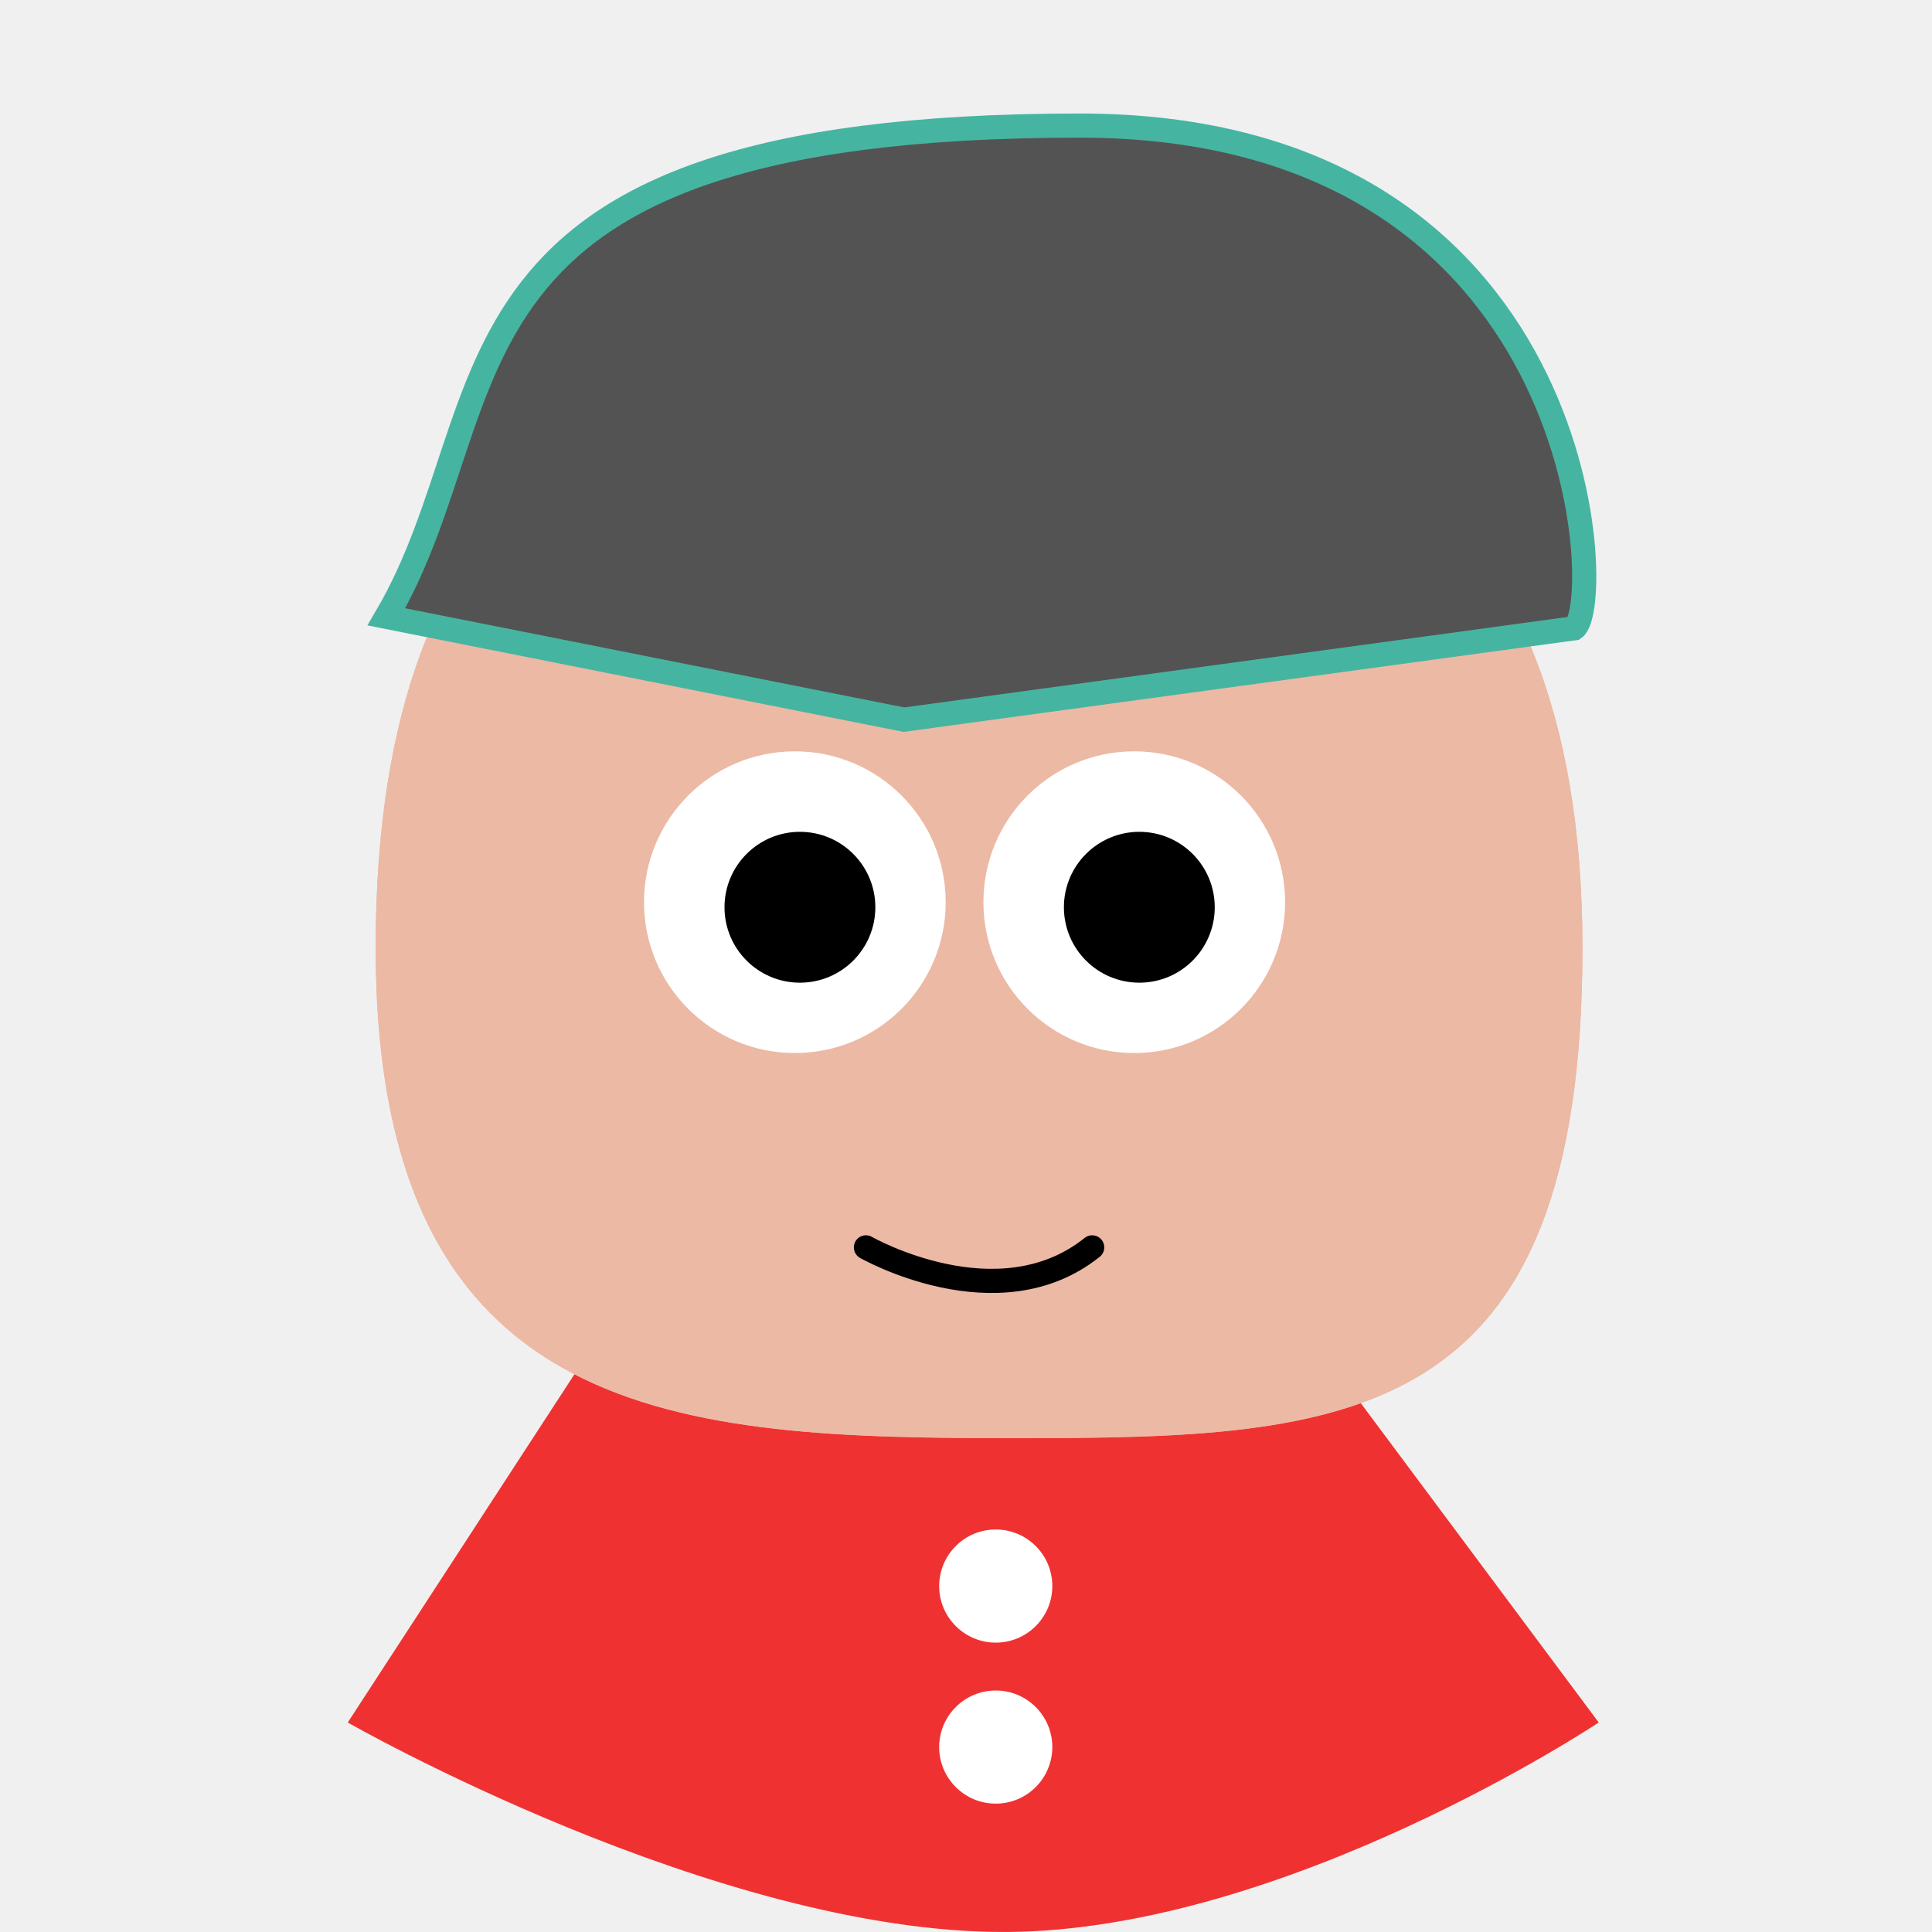
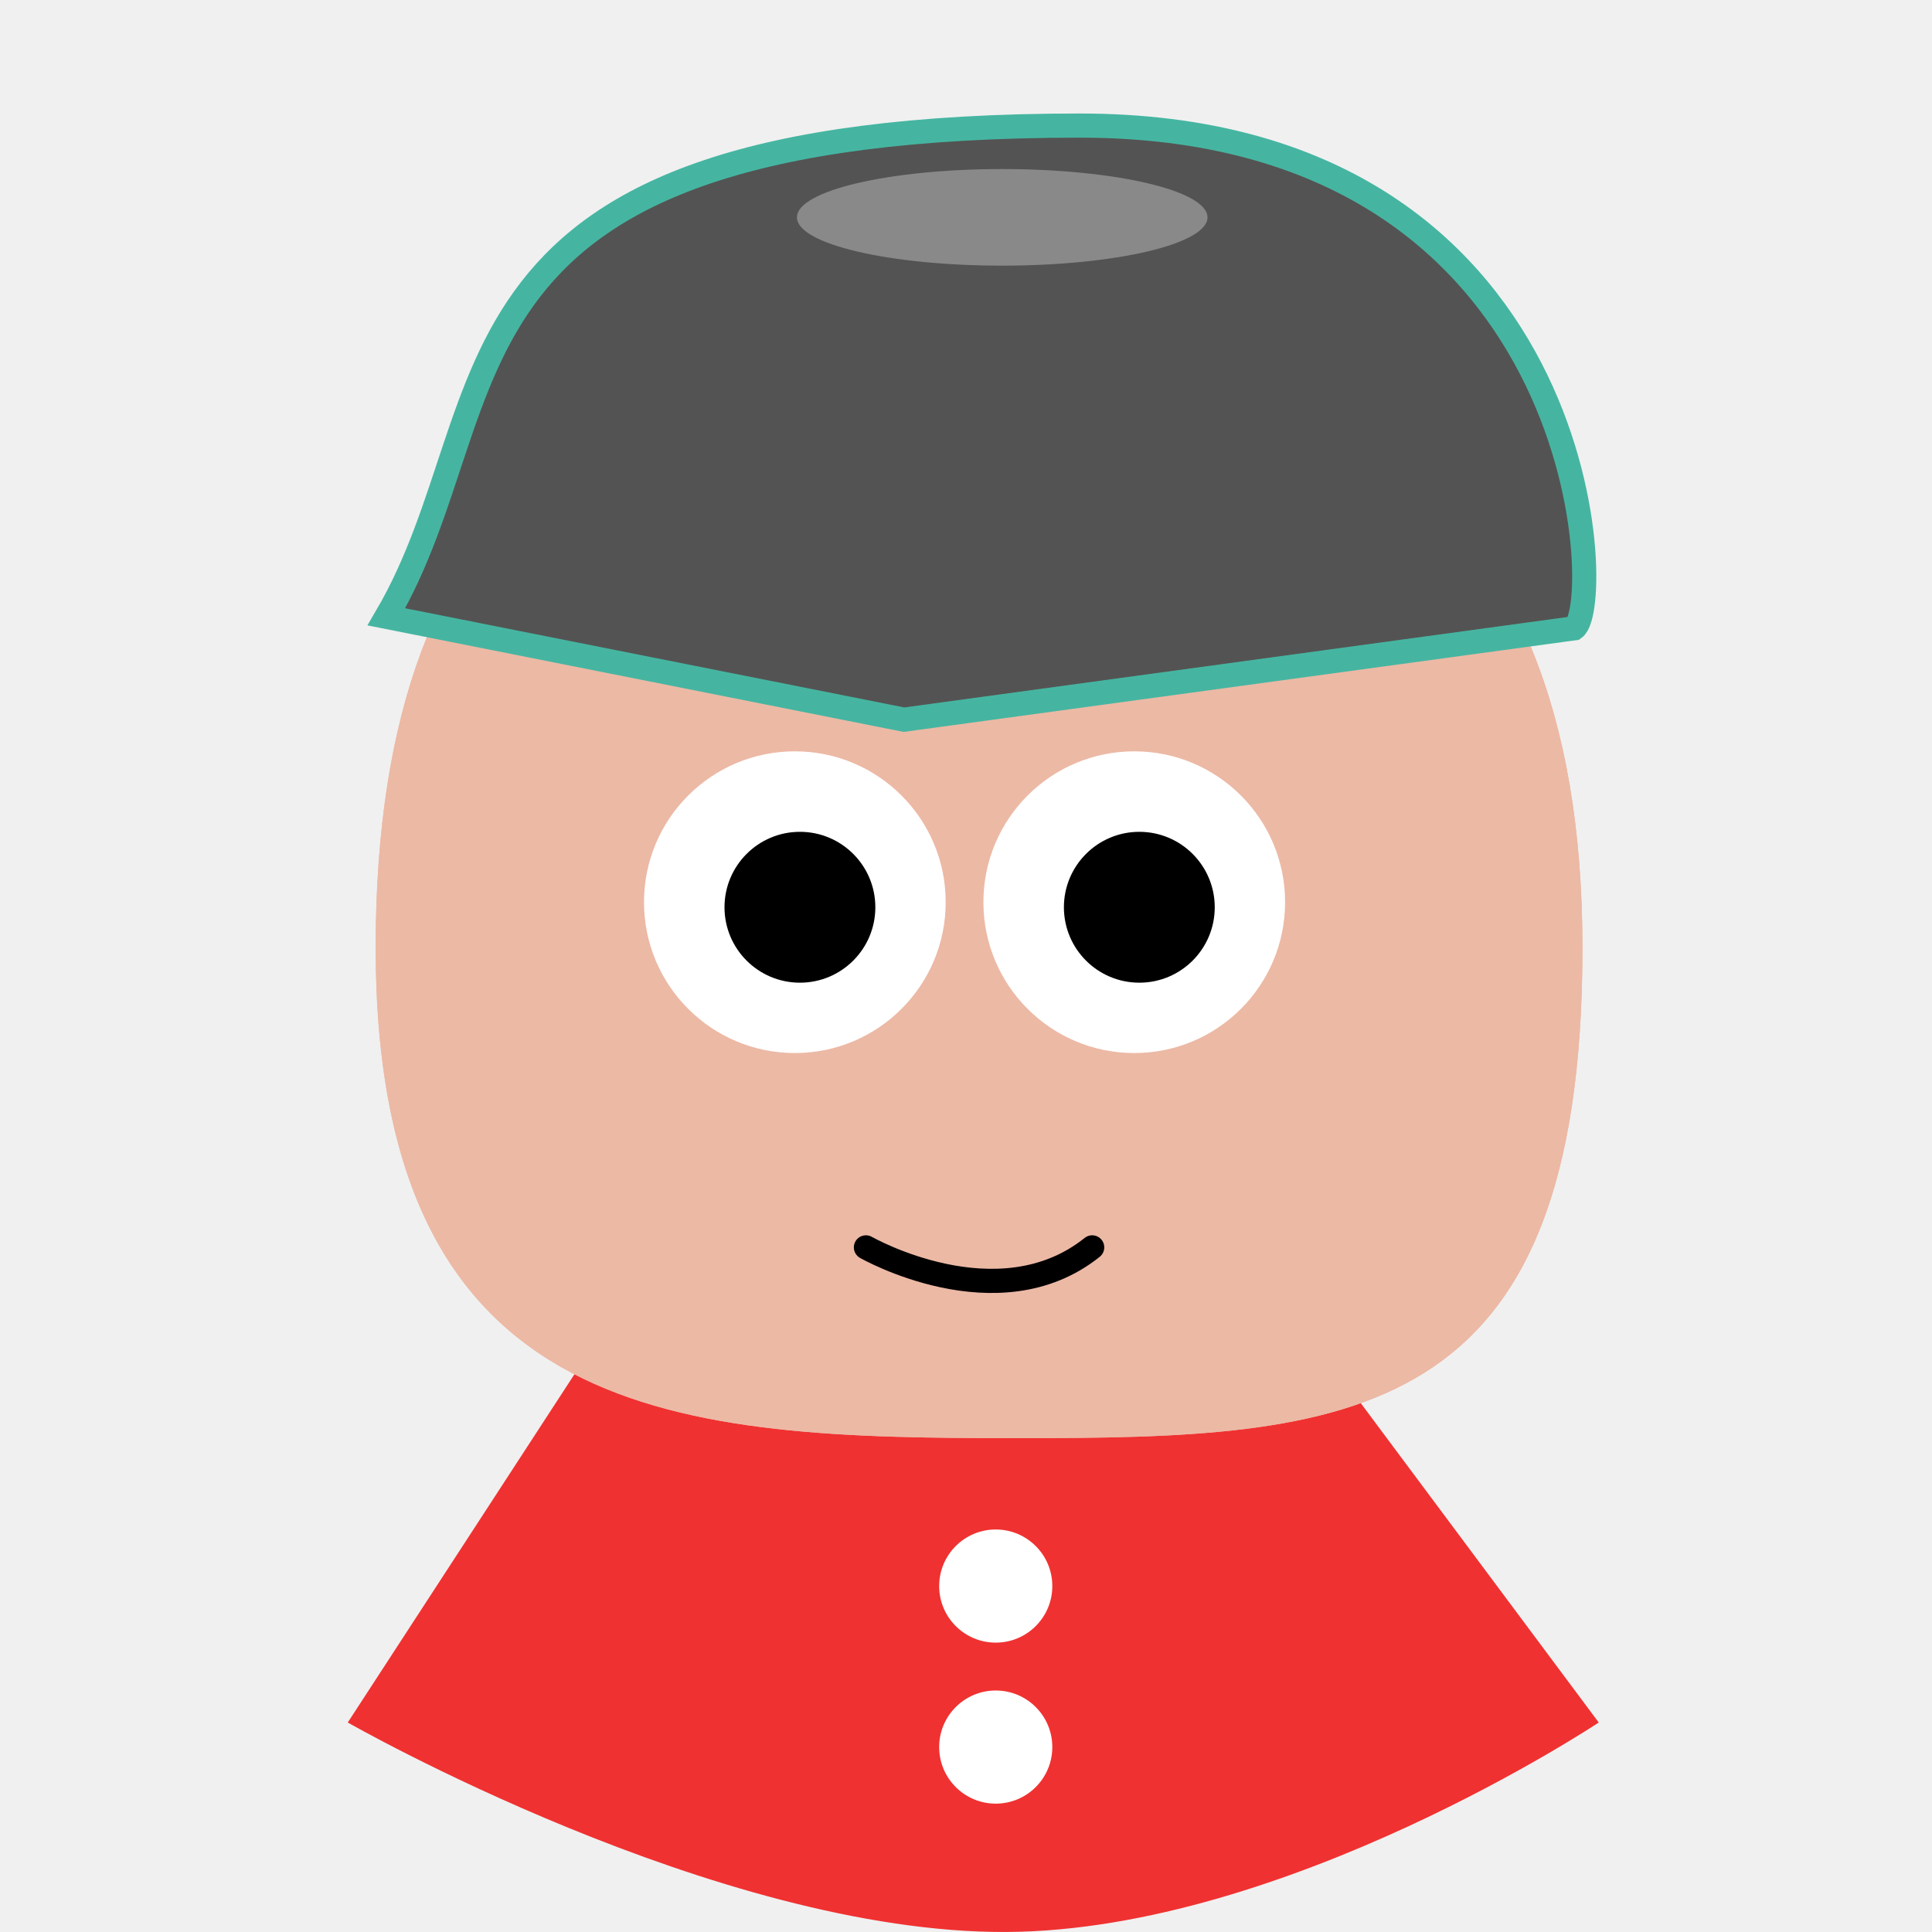
<svg xmlns="http://www.w3.org/2000/svg" width="80" height="80" viewBox="0 0 80 80" fill="none">
  <path d="M29.062 48.8H49.415L66.2 71.325C66.2 71.325 53.279 79.93 41.693 79.999C29.689 80.072 14.4 71.325 14.4 71.325L29.062 48.8Z" fill="#F03131" />
  <path d="M41.231 68.018C42.525 68.018 43.574 66.969 43.574 65.676C43.574 64.382 42.525 63.333 41.231 63.333C39.938 63.333 38.889 64.382 38.889 65.676C38.889 66.969 39.938 68.018 41.231 68.018Z" fill="white" />
  <path d="M41.231 74.685C42.525 74.685 43.574 73.636 43.574 72.342C43.574 71.049 42.525 70 41.231 70C39.938 70 38.889 71.049 38.889 72.342C38.889 73.636 39.938 74.685 41.231 74.685Z" fill="white" />
  <path d="M65.526 39.249C65.526 59.085 55.901 59.55 42.102 59.55C28.303 59.55 15.556 59.085 15.556 39.249C15.556 19.413 26.201 14.444 40 14.444C53.799 14.444 65.526 19.413 65.526 39.249Z" fill="#ECB9A5" />
  <path d="M65.526 39.249C65.526 59.085 55.901 59.55 42.102 59.55C28.303 59.55 15.556 59.085 15.556 39.249C15.556 19.413 26.201 14.444 40 14.444C53.799 14.444 65.526 19.413 65.526 39.249Z" fill="#ECB9A5" />
  <path d="M35.856 51.651C35.856 51.651 41.321 54.775 45.225 51.651" stroke="black" stroke-linecap="round" />
  <path d="M32.913 43.604C36.363 43.604 39.159 40.807 39.159 37.357C39.159 33.908 36.363 31.111 32.913 31.111C29.463 31.111 26.667 33.908 26.667 37.357C26.667 40.807 29.463 43.604 32.913 43.604Z" fill="white" />
  <path d="M46.967 43.604C50.417 43.604 53.213 40.807 53.213 37.357C53.213 33.908 50.417 31.111 46.967 31.111C43.517 31.111 40.721 33.908 40.721 37.357C40.721 40.807 43.517 43.604 46.967 43.604Z" fill="white" />
  <path d="M33.123 40.691C34.848 40.691 36.246 39.292 36.246 37.568C36.246 35.843 34.848 34.444 33.123 34.444C31.398 34.444 30 35.843 30 37.568C30 39.292 31.398 40.691 33.123 40.691Z" fill="black" />
  <path d="M47.177 40.691C48.902 40.691 50.3 39.292 50.3 37.568C50.3 35.843 48.902 34.444 47.177 34.444C45.452 34.444 44.054 35.843 44.054 37.568C44.054 39.292 45.452 40.691 47.177 40.691Z" fill="black" />
  <path d="M44.712 5.2C17.056 5.2 21.291 16.511 16 25.542L37.43 29.8L65.188 26.015C66.5 25.069 65.878 5.2 44.712 5.2Z" fill="#545353" stroke="#45B5A1" />
+   <ellipse cx="41.5" cy="9" rx="8.5" ry="2" fill="#D9D9D9" fill-opacity="0.4" />
</svg>
